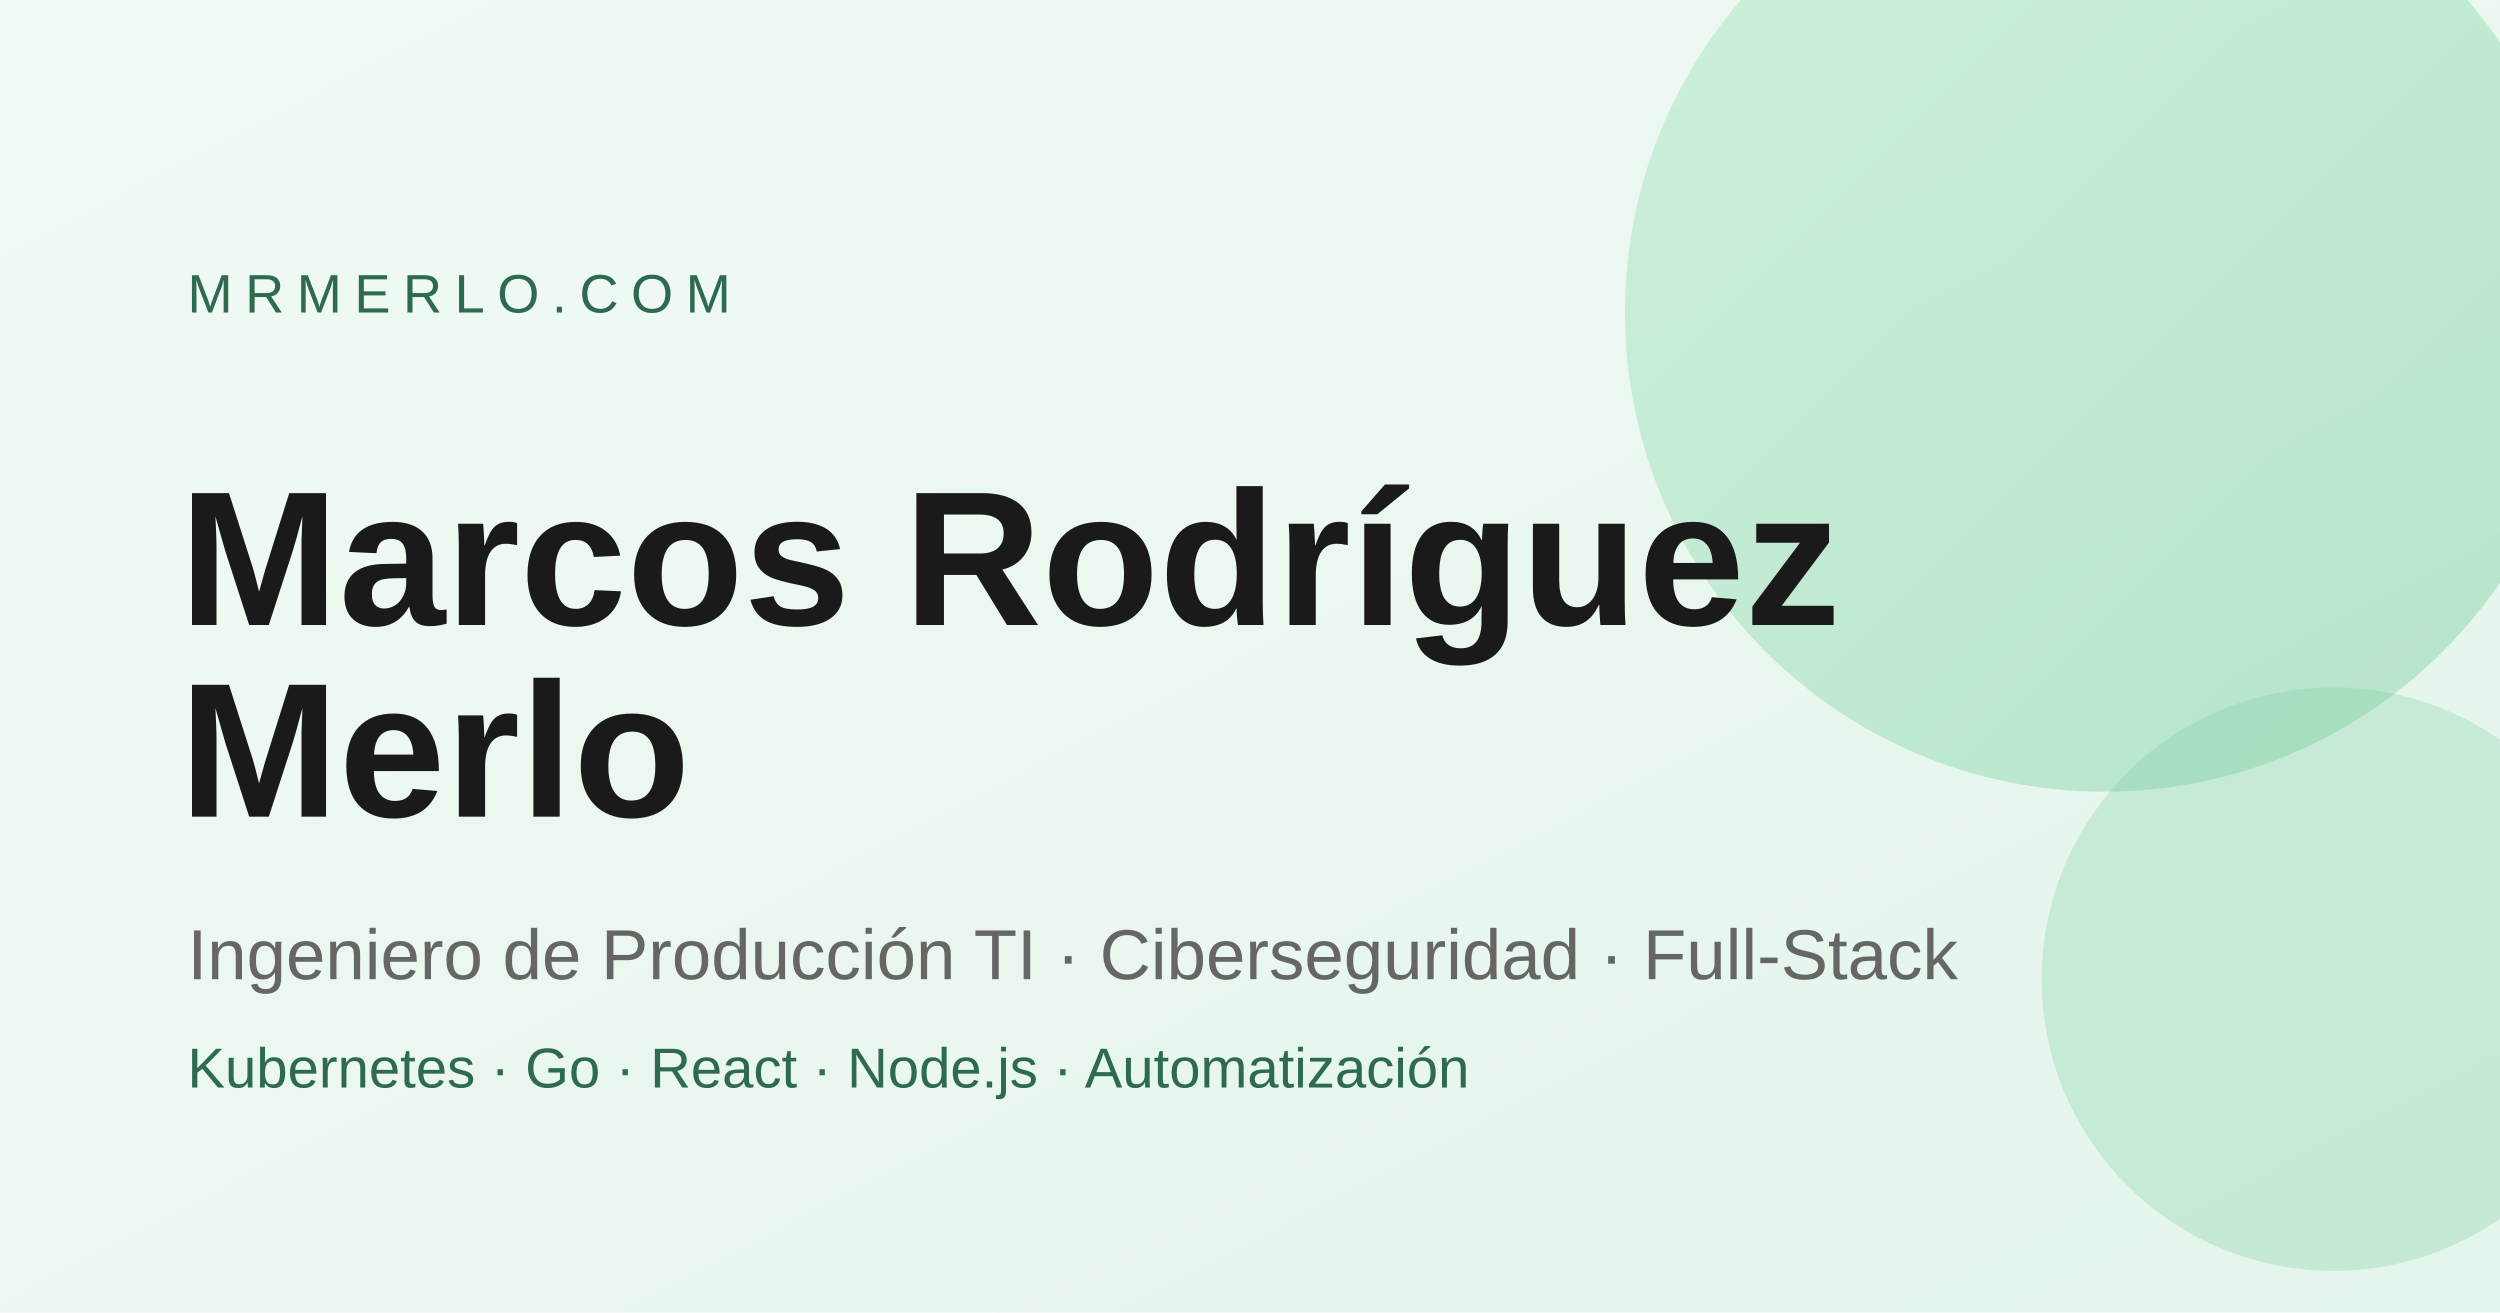
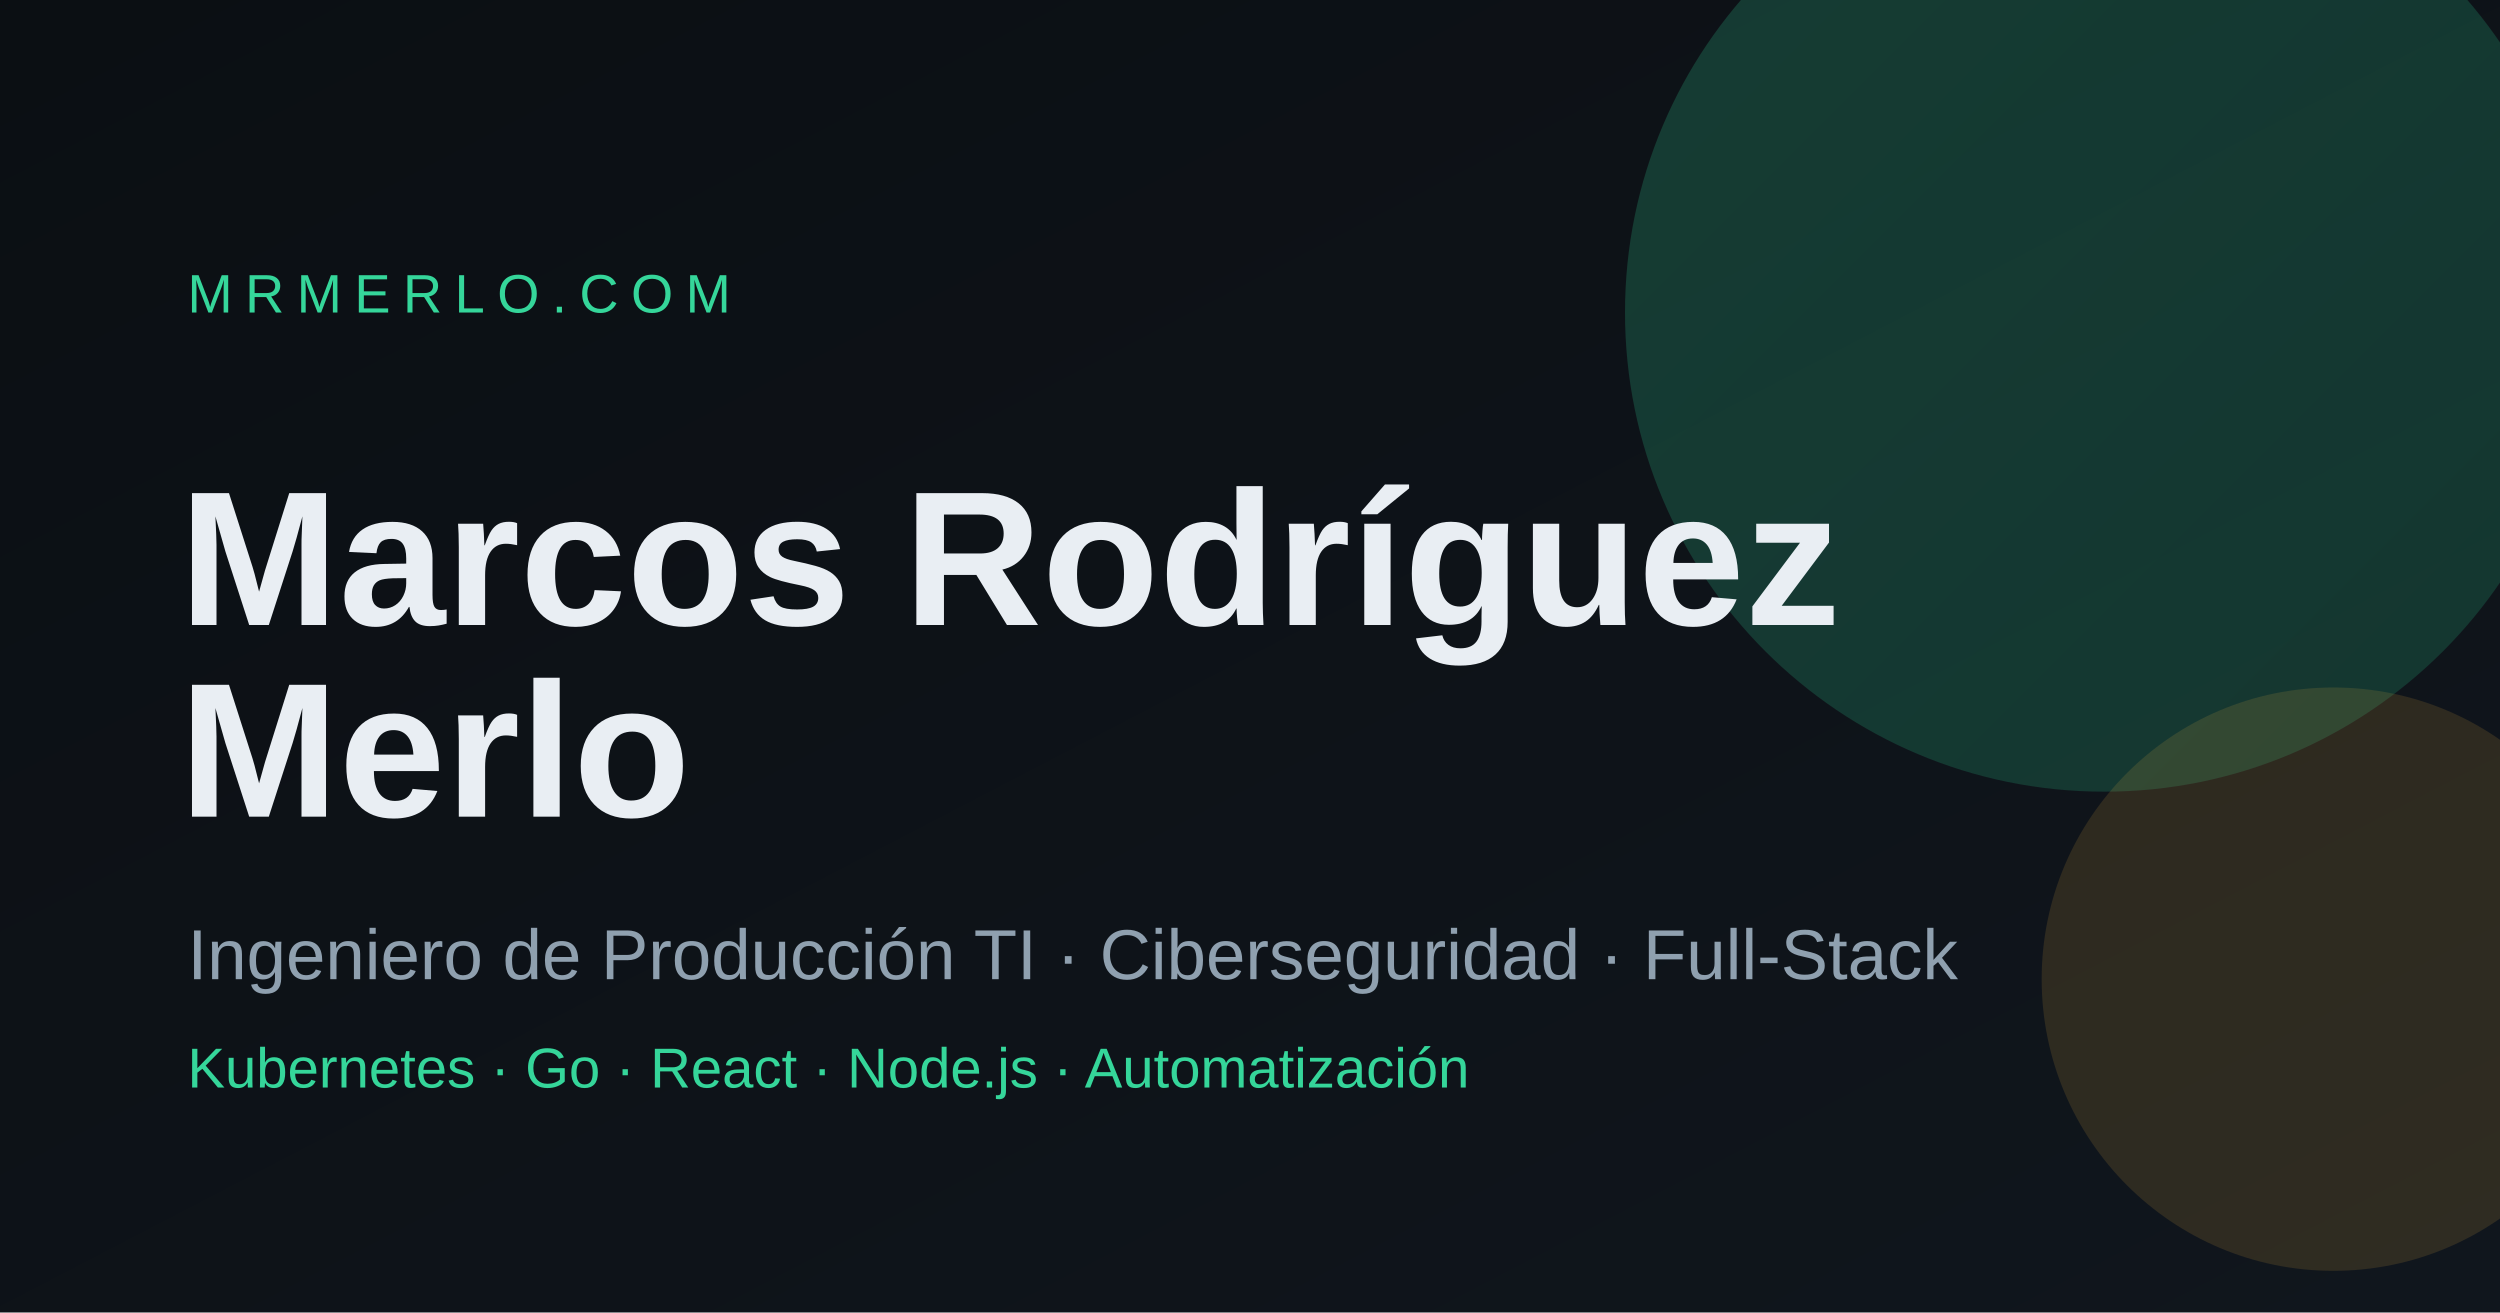
<svg xmlns="http://www.w3.org/2000/svg" width="1200" height="630" viewBox="0 0 1200 630" role="img" aria-label="mrmerlo.com — Marcos Rodríguez Merlo">
  <defs>
    <linearGradient id="bg" x1="0" y1="0" x2="1" y2="1">
-       <stop offset="0" stop-color="#F0FAF4" />
-       <stop offset="1" stop-color="#E4F5EB" />
+       <stop offset="0" stop-color="#0B0F13" />
+       <stop offset="1" stop-color="#10161D" />
    </linearGradient>
    <linearGradient id="accent" x1="0" y1="0" x2="1" y2="1">
-       <stop offset="0" stop-color="#A8E6C1" />
-       <stop offset="1" stop-color="#7ACD9F" />
+       <stop offset="0" stop-color="#35D69A" />
+       <stop offset="1" stop-color="#23A97A" />
    </linearGradient>
  </defs>
  <rect width="1200" height="630" fill="url(#bg)" />
-   <circle cx="1010" cy="150" r="230" fill="url(#accent)" opacity="0.45" />
-   <circle cx="1120" cy="470" r="140" fill="#7ACD9F" opacity="0.30" />
-   <g fill="#1A1A1A" font-family="Georgia, 'Times New Roman', serif">
-     <text x="90" y="150" font-size="26" letter-spacing="6" fill="#2D6A4F" font-family="Arial, sans-serif">MRMERLO.COM</text>
-     <text x="86" y="300" font-size="92" font-weight="bold" font-family="Arial, sans-serif">Marcos Rodríguez</text>
-     <text x="86" y="392" font-size="92" font-weight="bold" font-family="Arial, sans-serif">Merlo</text>
-     <text x="90" y="470" font-size="34" fill="#666666" font-family="Arial, sans-serif">Ingeniero de Producción TI · Ciberseguridad · Full-Stack</text>
-     <text x="90" y="522" font-size="27" fill="#2D6A4F" font-family="Arial, sans-serif">Kubernetes · Go · React · Node.js · Automatización</text>
+   <circle cx="1010" cy="150" r="230" fill="url(#accent)" opacity="0.22" />
+   <circle cx="1120" cy="470" r="140" fill="#F2B441" opacity="0.14" />
+   <g fill="#E9EEF3" font-family="Arial, sans-serif">
+     <text x="90" y="150" font-size="26" letter-spacing="6" fill="#35D69A">MRMERLO.COM</text>
+     <text x="86" y="300" font-size="92" font-weight="bold">Marcos Rodríguez</text>
+     <text x="86" y="392" font-size="92" font-weight="bold">Merlo</text>
+     <text x="90" y="470" font-size="34" fill="#8FA0AF">Ingeniero de Producción TI · Ciberseguridad · Full-Stack</text>
+     <text x="90" y="522" font-size="27" fill="#35D69A">Kubernetes · Go · React · Node.js · Automatización</text>
  </g>
</svg>
